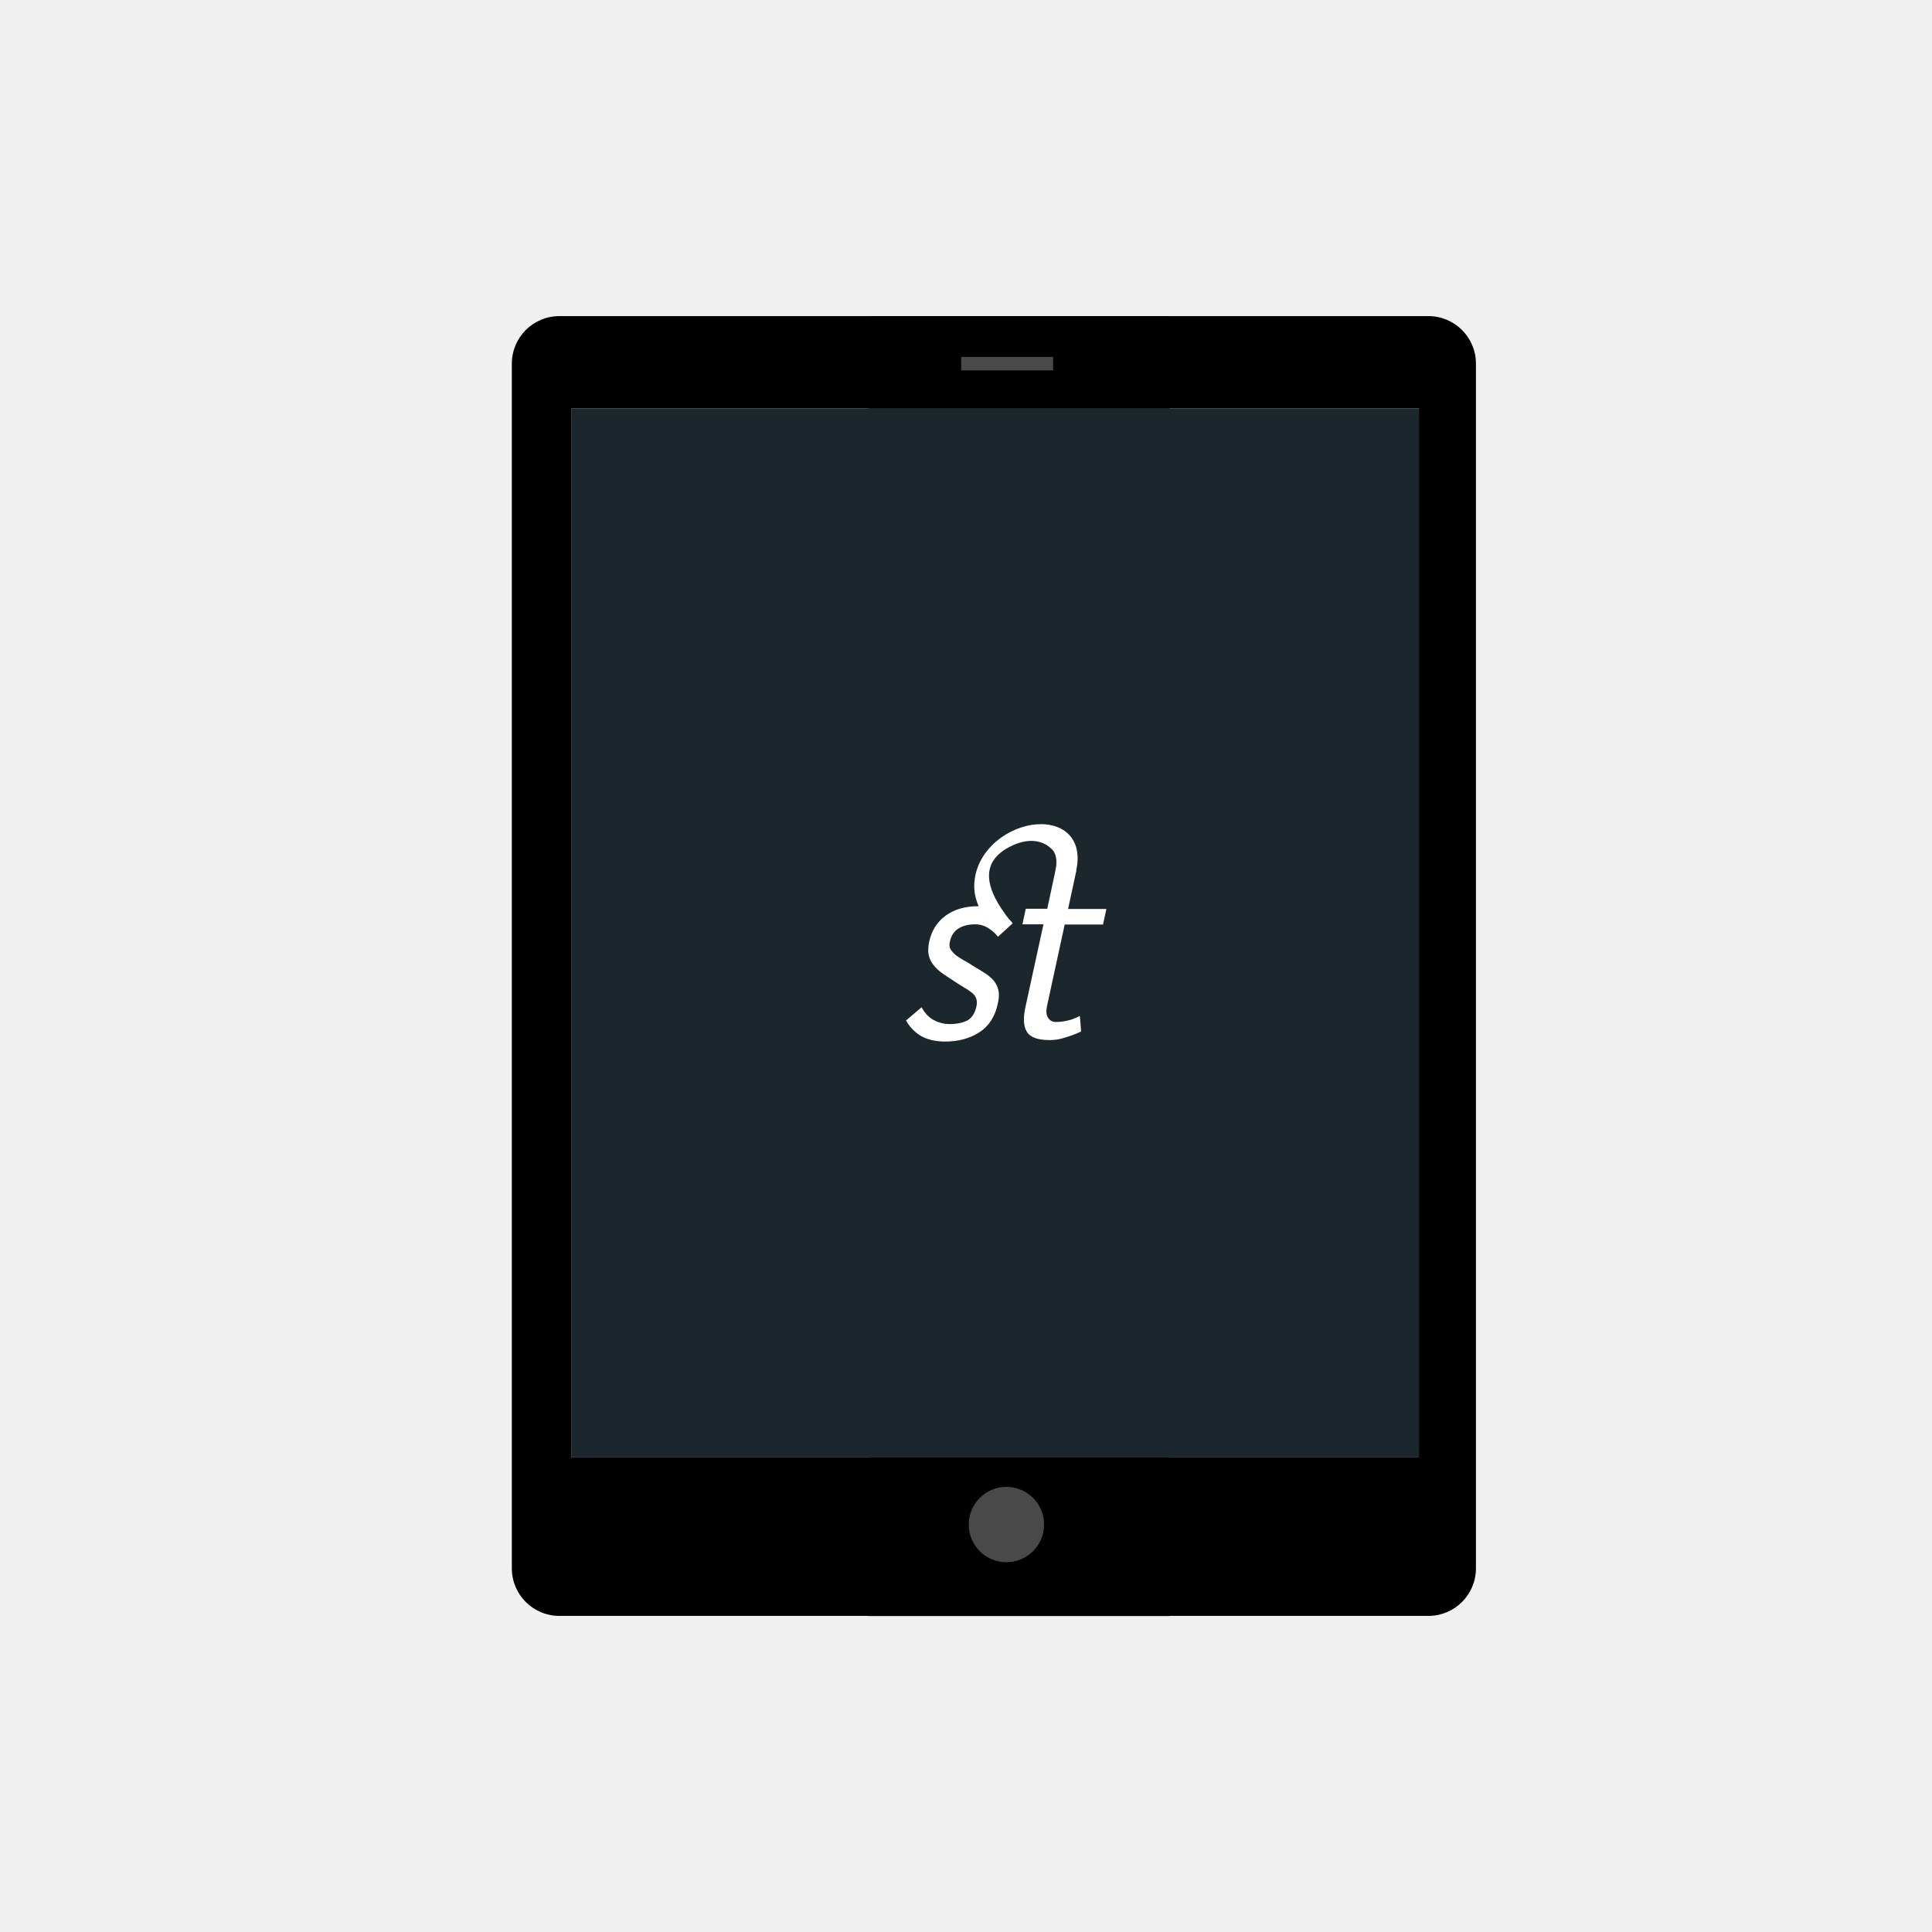
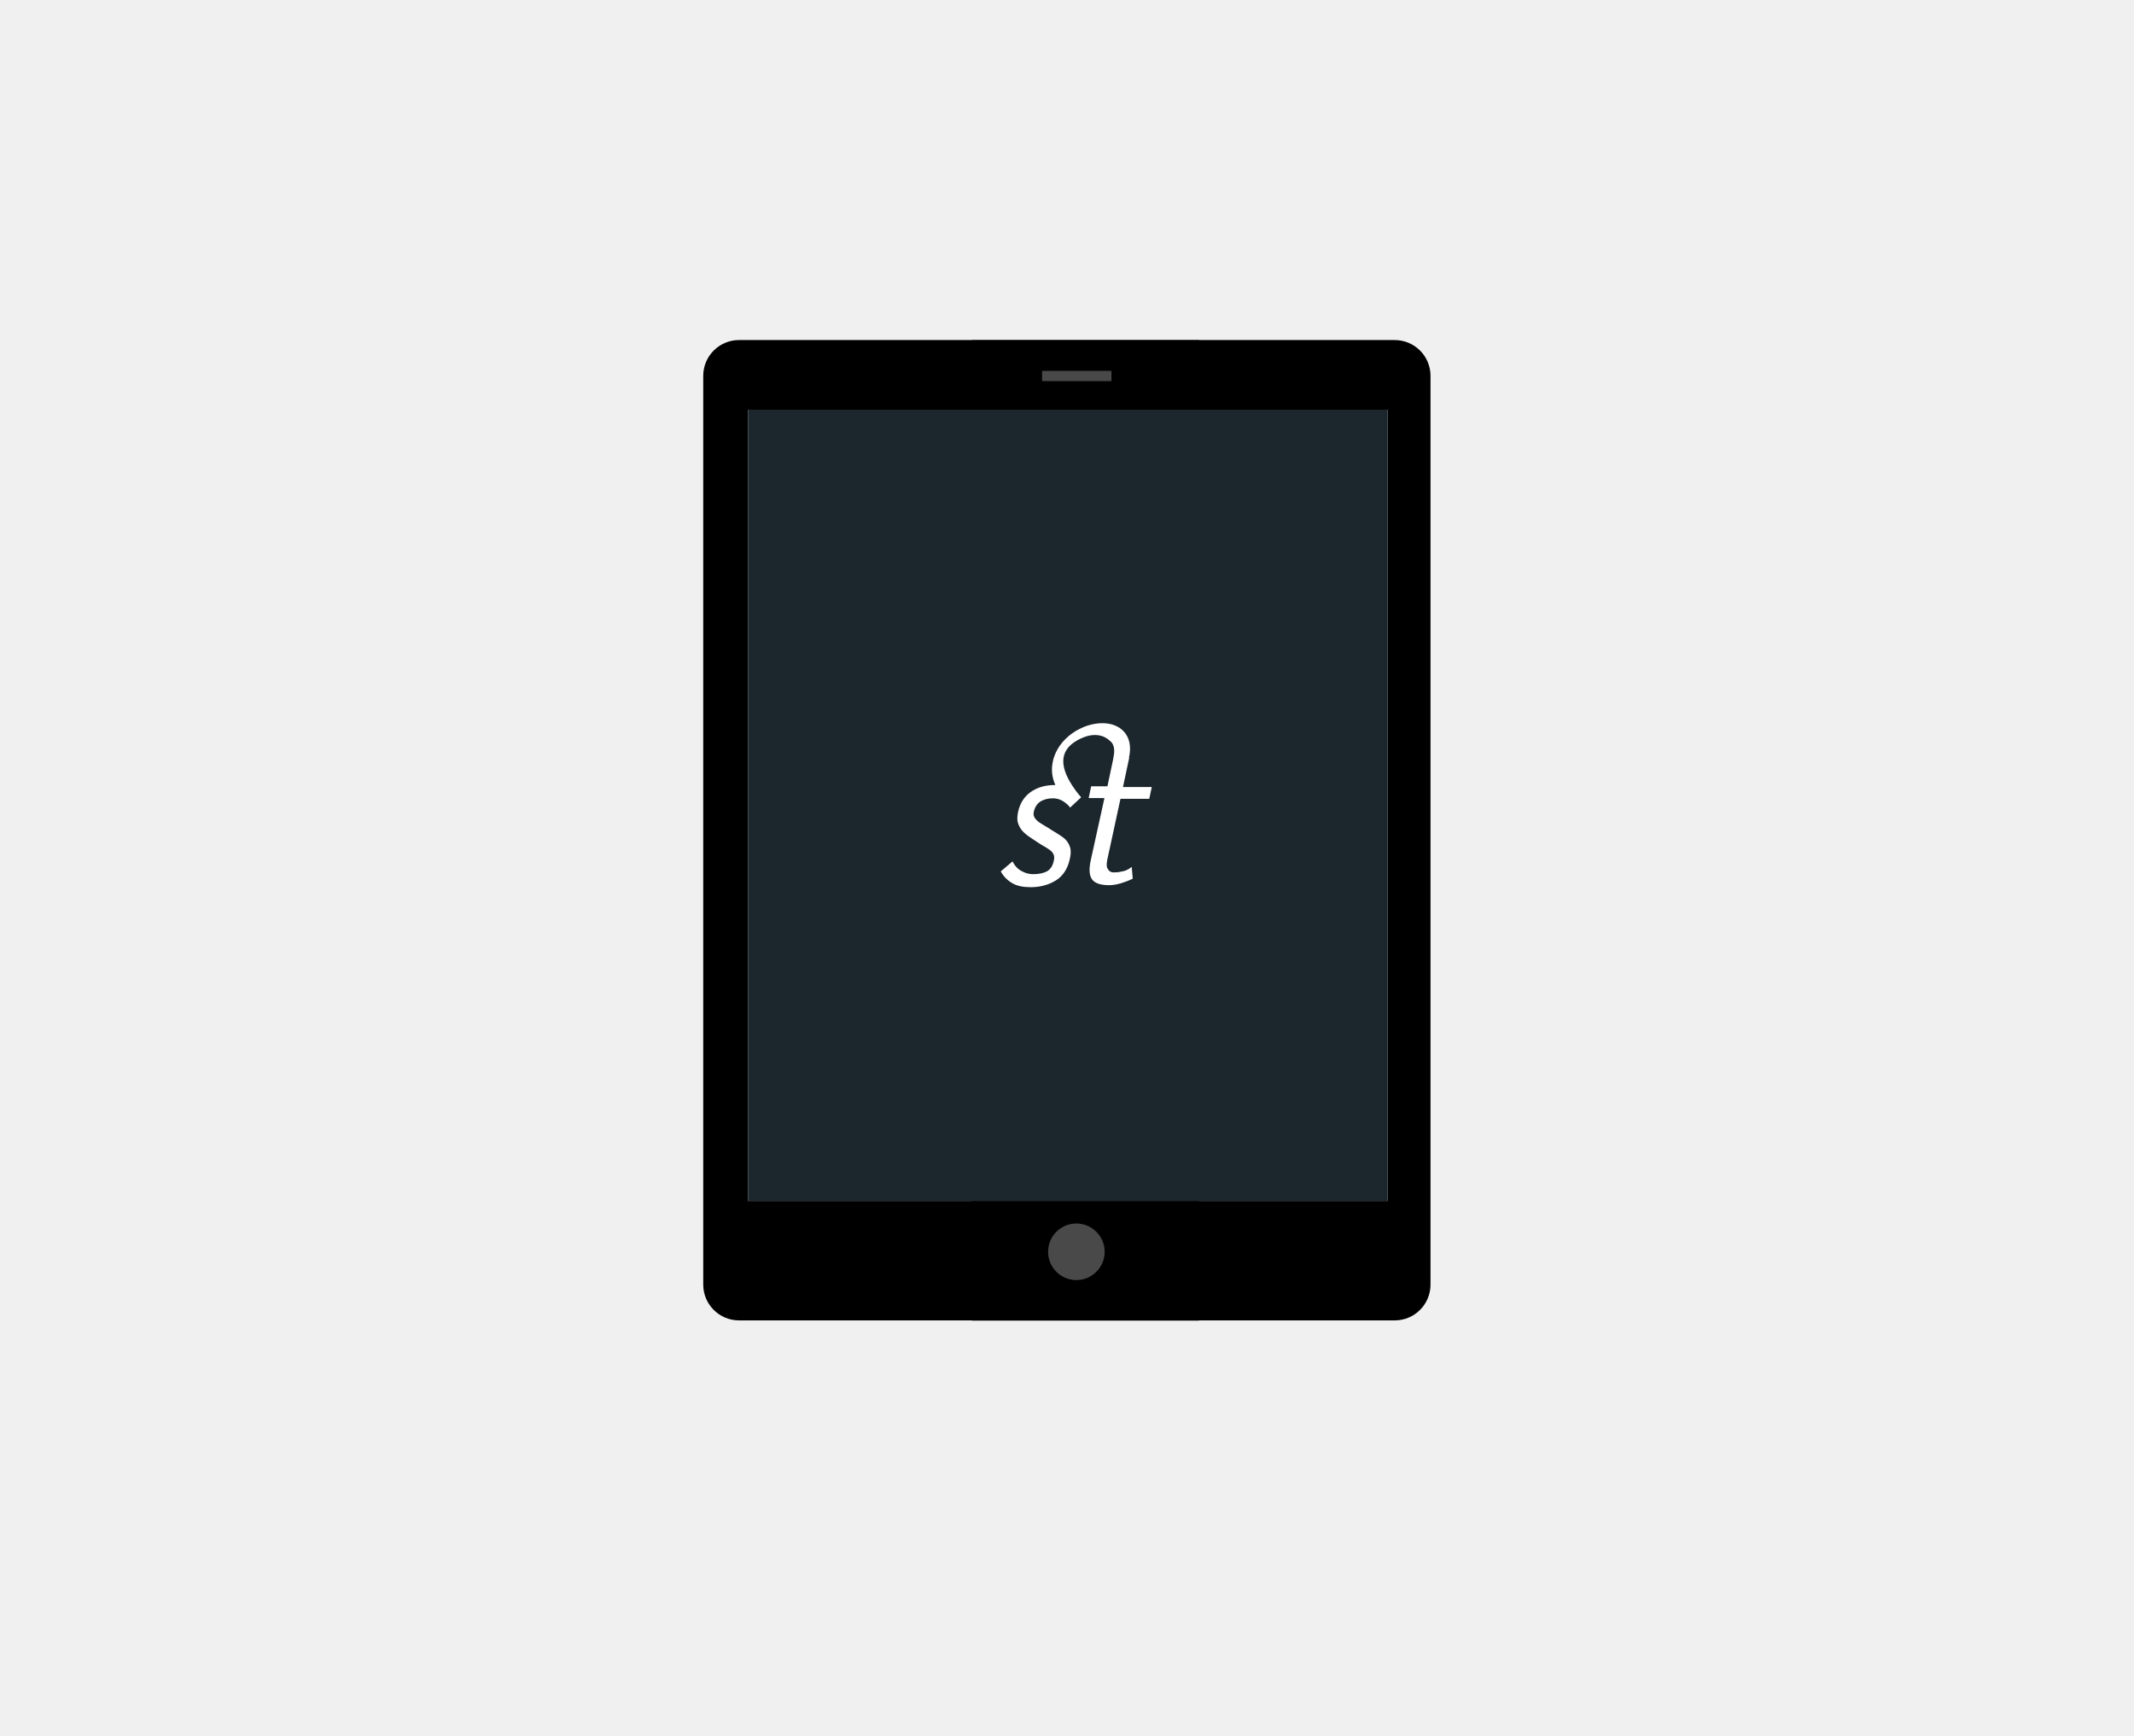
- <svg xmlns="http://www.w3.org/2000/svg" version="1.1" x="0px" y="0px" viewBox="-5198.4 192.6 918 918" enable-background="new -5198.4 192.6 918 918" xml:space="preserve">
+ <svg xmlns="http://www.w3.org/2000/svg" version="1.1" id="Layer_1" x="0px" y="0px" viewBox="-54.2 -135.2 852.1 693.1" enable-background="new -54.2 -135.2 852.1 693.1" xml:space="preserve">
  <g id="Layer_2" display="none">
</g>
-   <g id="Layer_1">
-     <rect x="-4785.9" y="342.8" fill="#494949" width="143.1" height="617.7" />
-     <circle fill="#343435" cx="-4785.9" cy="916.9" r="22.4" />
-     <path d="M-4519.7,342.8h-412.9c-12.5,0-22.6,10.1-22.6,22.6v572.4c0,12.5,10.1,22.6,22.6,22.6h412.9c12.5,0,22.6-10.1,22.6-22.6   V365.4C-4497.1,352.9-4507.2,342.8-4519.7,342.8z M-4741.7,362.2h43.7v6.4h-43.7V362.2z M-4720.2,934.9c-9.9,0-17.9-8-17.9-17.9   s8-17.9,17.9-17.9c9.9,0,17.9,8,17.9,17.9C-4702.3,926.9-4710.3,934.9-4720.2,934.9z M-4524.2,885.1H-4927V386.7h402.8V885.1z" />
-     <rect x="-4927" y="386.7" fill="#1C262D" width="402.8" height="498.4" />
-     <path fill="#FFFFFF" d="M-4691.5,677.6c-1.7,0.4-3.4,0.6-5.2,0.6c-1.6,0-2.8-0.6-3.7-2c-0.9-1.3-1-3.2-0.5-5.6l8.4-38.7h18.2   l1.6-7.4h-18.2l4-18.5h-0.1c1.5-6.9,0.3-12.5-3-16.3c-3.3-3.8-8.4-5.5-13.7-5.5c-6.3,0-13.1,2.2-18.9,6.3   c-5.8,4.1-10.7,10.3-12.3,17.8c-1.1,5.2-0.7,9.8,1.5,14.9c-0.1,0-0.2,0-0.3,0c-6.2,0-11.3,1.5-15.4,4.5c-4.1,3-6.7,7.2-7.8,12.4   c-0.5,2.5-0.6,4.7-0.2,6.4c0.4,1.8,1.2,3.3,2.3,4.7c1.1,1.4,2.5,2.7,4.2,3.9c1.7,1.2,3.6,2.4,5.7,3.8c1.6,1.1,3.1,2,4.6,2.9   c1.4,0.8,2.6,1.6,3.6,2.4c1,0.8,1.7,1.7,2.1,2.7c0.4,1,0.5,2.2,0.2,3.7c-0.7,3.4-2.2,5.7-4.4,6.9c-2.2,1.1-5,1.7-8.5,1.7   c-2.3,0-4.6-0.5-7-1.7c-2.4-1.1-4.5-3.2-6.2-6.3l-7.4,6.3c1.8,3.2,4.3,5.7,7.2,7.4c3,1.7,6.8,2.6,11.5,2.6c6,0,11.4-1.4,16-4.3   c4.6-2.9,7.6-7.5,8.9-13.7c0.6-2.5,0.7-4.7,0.3-6.4c-0.4-1.7-1.1-3.2-2.2-4.5c-1.1-1.3-2.5-2.5-4.2-3.6c-1.7-1.1-3.7-2.3-5.9-3.6   c-1.1-0.8-2.4-1.5-3.8-2.3c-1.4-0.8-2.6-1.5-3.8-2.4c-1.1-0.9-2-1.8-2.7-2.8c-0.7-1.1-0.8-2.3-0.5-3.7c0.6-3,2-5.1,4.1-6.4   c2.1-1.3,4.7-2,7.9-2c2.3,0,4.4,0.6,6.3,1.8c1.9,1.2,3.4,2.6,4.6,4.1l7-6.4c-0.5-0.7-1.1-1.3-1.8-2c-0.9-1.1-1.6-2.1-2.3-3.1l0,0   c-8.7-12.2-11.2-23.9,2.4-31.1c9.5-5,16-2.7,19.3,0.1c0,0,0,0,0,0c0.1,0.1,0.3,0.3,0.4,0.4c0.3,0.3,0.7,0.5,0.9,0.8   c1.5,1.8,2.5,4.7,1.4,9.7l-0.2,1.1h0l-3.7,17.2h-10.2l-1.6,7.4h10l-8.6,39.5c-1.1,5.2-0.9,9.1,0.8,11.7c1.7,2.6,5.3,3.8,10.9,3.8   c2.4,0,4.9-0.4,7.5-1.3c2.6-0.8,5.1-1.7,7.3-2.8l-0.6-7.4C-4687.7,676.6-4689.8,677.3-4691.5,677.6" />
+   <g id="Layer_1_1_">
+     <rect x="333.9" y="0.6" fill="#494949" width="90.7" height="391.6" />
+     <circle fill="#343435" cx="333.9" cy="364.6" r="14.2" />
+     <path d="M502.7,0.6H240.9c-7.9,0-14.3,6.4-14.3,14.3v362.9c0,7.9,6.4,14.3,14.3,14.3h261.8c7.9,0,14.3-6.4,14.3-14.3V14.9   C517,7,510.6,0.6,502.7,0.6z M361.9,12.9h27.7V17h-27.7V12.9z M375.6,376c-6.3,0-11.3-5.1-11.3-11.3c0-6.3,5.1-11.3,11.3-11.3   s11.3,5.1,11.3,11.3C386.9,370.9,381.8,376,375.6,376z M499.8,344.4H244.5v-316h255.4V344.4z" />
+     <rect x="244.5" y="28.4" fill="#1C262D" width="255.4" height="316" />
+     <path fill="#FFFFFF" d="M393.8,212.8c-1.1,0.3-2.2,0.4-3.3,0.4c-1,0-1.8-0.4-2.3-1.3c-0.6-0.8-0.6-2-0.3-3.6l5.3-24.5h11.5l1-4.7   h-11.5l2.5-11.7h-0.1c1-4.4,0.2-7.9-1.9-10.3s-5.3-3.5-8.7-3.5c-4,0-8.3,1.4-12,4c-3.7,2.6-6.8,6.5-7.8,11.3   c-0.7,3.3-0.4,6.2,1,9.4c-0.1,0-0.1,0-0.2,0c-3.9,0-7.2,1-9.8,2.9c-2.6,1.9-4.2,4.6-4.9,7.9c-0.3,1.6-0.4,3-0.1,4.1   c0.3,1.1,0.8,2.1,1.5,3c0.7,0.9,1.6,1.7,2.7,2.5c1.1,0.8,2.3,1.5,3.6,2.4c1,0.7,2,1.3,2.9,1.8c0.9,0.5,1.6,1,2.3,1.5   c0.6,0.5,1.1,1.1,1.3,1.7c0.3,0.6,0.3,1.4,0.1,2.3c-0.4,2.2-1.4,3.6-2.8,4.4c-1.4,0.7-3.2,1.1-5.4,1.1c-1.5,0-2.9-0.3-4.4-1.1   c-1.5-0.7-2.9-2-3.9-4l-4.7,4c1.1,2,2.7,3.6,4.6,4.7c1.9,1.1,4.3,1.6,7.3,1.6c3.8,0,7.2-0.9,10.1-2.7c2.9-1.8,4.8-4.8,5.6-8.7   c0.4-1.6,0.4-3,0.2-4.1c-0.3-1.1-0.7-2-1.4-2.9s-1.6-1.6-2.7-2.3s-2.3-1.5-3.7-2.3c-0.7-0.5-1.5-1-2.4-1.5c-0.9-0.5-1.6-1-2.4-1.5   c-0.7-0.6-1.3-1.1-1.7-1.8c-0.4-0.7-0.5-1.5-0.3-2.3c0.4-1.9,1.3-3.2,2.6-4.1c1.3-0.8,3-1.3,5-1.3c1.5,0,2.8,0.4,4,1.1   c1.2,0.8,2.2,1.6,2.9,2.6l4.4-4.1c-0.3-0.4-0.7-0.8-1.1-1.3c-0.6-0.7-1-1.3-1.5-2l0,0c-5.5-7.7-7.1-15.2,1.5-19.7   c6-3.2,10.1-1.7,12.2,0.1l0,0c0.1,0.1,0.2,0.2,0.3,0.3c0.2,0.2,0.4,0.3,0.6,0.5c1,1.1,1.6,3,0.9,6.1l-0.1,0.7l0,0l-2.3,10.9h-6.5   l-1,4.7h6.3l-5.5,25c-0.7,3.3-0.6,5.8,0.5,7.4c1.1,1.6,3.4,2.4,6.9,2.4c1.5,0,3.1-0.3,4.8-0.8c1.6-0.5,3.2-1.1,4.6-1.8l-0.4-4.7   C396.2,212.2,394.8,212.7,393.8,212.8" />
  </g>
</svg>
